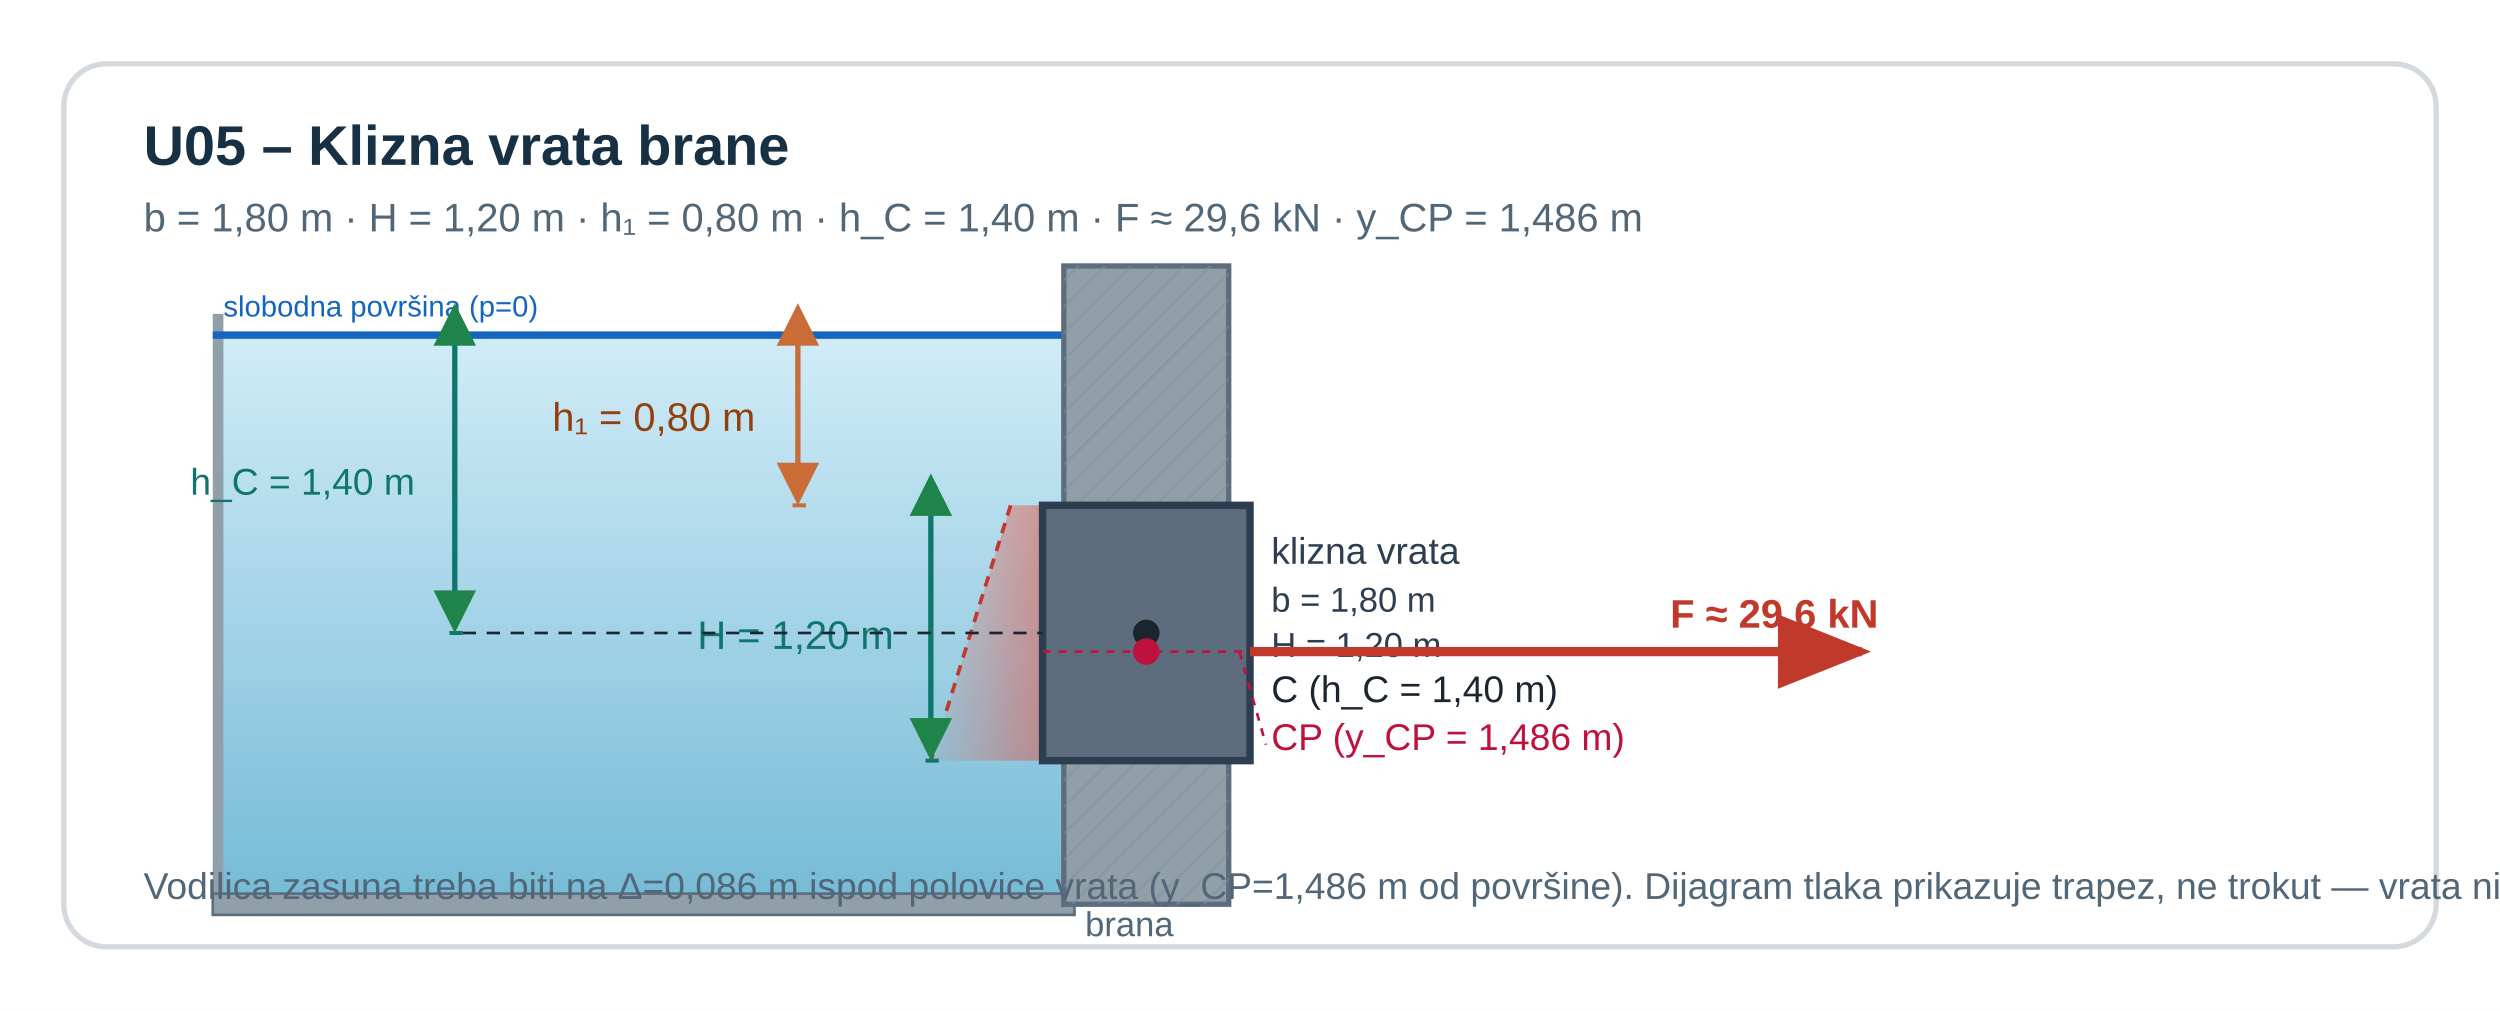
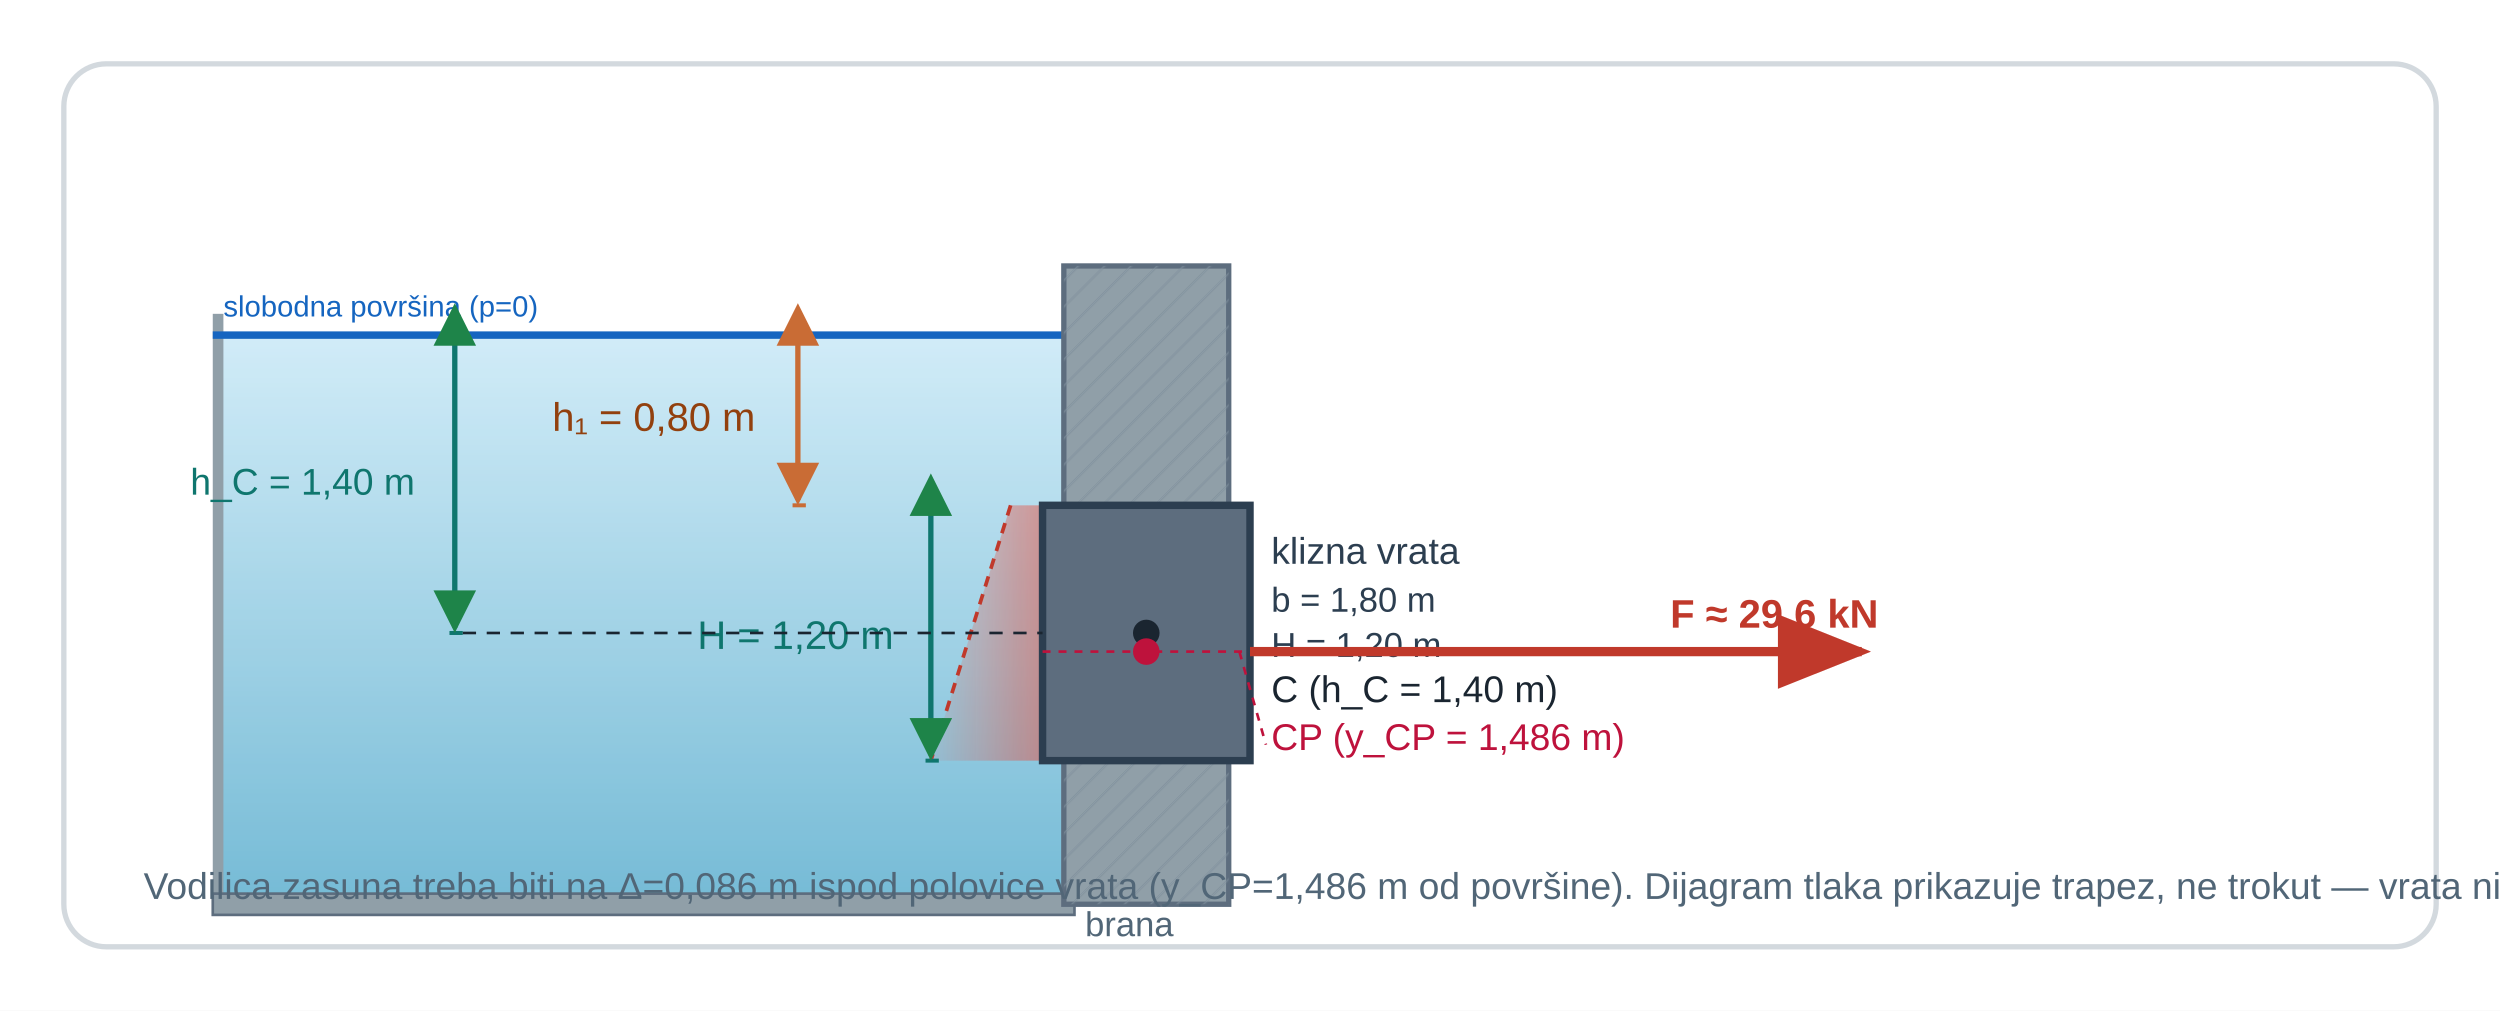
- <svg xmlns="http://www.w3.org/2000/svg" viewBox="0 0 940 380" role="img" aria-labelledby="u5bvT u5bvD" preserveAspectRatio="xMidYMid meet" style="display:block;width:100%;max-width:940px;height:auto;">
+ <svg xmlns="http://www.w3.org/2000/svg" viewBox="0 0 940 380" role="img" aria-labelledby="u05fbvb_u5bvT u05fbvb_u5bvD" preserveAspectRatio="xMidYMid meet" style="display:block;width:100%;max-width:940px;height:auto;">
  <defs>
-     <marker id="u5bvaR" markerWidth="10" markerHeight="8" refX="9" refY="4" orient="auto">
+     <marker id="u05fbvb_u5bvaR" markerWidth="10" markerHeight="8" refX="9" refY="4" orient="auto">
      <path d="M0,0 L0,8 L10,4 z" fill="#c0392b" />
    </marker>
-     <marker id="u5bvaDim" markerWidth="8" markerHeight="8" refX="7" refY="4" orient="auto">
+     <marker id="u05fbvb_u5bvaDim" markerWidth="8" markerHeight="8" refX="7" refY="4" orient="auto">
      <path d="M0,0 L0,8 L8,4 z" fill="#c96c35" />
    </marker>
-     <marker id="u5bvaDimL" markerWidth="8" markerHeight="8" refX="1" refY="4" orient="auto-start-reverse">
+     <marker id="u05fbvb_u5bvaDimL" markerWidth="8" markerHeight="8" refX="1" refY="4" orient="auto-start-reverse">
      <path d="M0,0 L0,8 L8,4 z" fill="#c96c35" />
    </marker>
-     <marker id="u5bvaG" markerWidth="8" markerHeight="8" refX="7" refY="4" orient="auto">
+     <marker id="u05fbvb_u5bvaG" markerWidth="8" markerHeight="8" refX="7" refY="4" orient="auto">
      <path d="M0,0 L0,8 L8,4 z" fill="#1e8449" />
    </marker>
-     <marker id="u5bvaGL" markerWidth="8" markerHeight="8" refX="1" refY="4" orient="auto-start-reverse">
+     <marker id="u05fbvb_u5bvaGL" markerWidth="8" markerHeight="8" refX="1" refY="4" orient="auto-start-reverse">
      <path d="M0,0 L0,8 L8,4 z" fill="#1e8449" />
    </marker>
-     <linearGradient id="u5bvfl" x1="0" y1="0" x2="0" y2="1">
+     <linearGradient id="u05fbvb_u5bvfl" x1="0" y1="0" x2="0" y2="1">
      <stop offset="0%" stop-color="#c8e8f6" />
      <stop offset="100%" stop-color="#5baece" />
    </linearGradient>
-     <linearGradient id="u5bvpr" x1="1" y1="0" x2="0" y2="0">
+     <linearGradient id="u05fbvb_u5bvpr" x1="1" y1="0" x2="0" y2="0">
      <stop offset="0%" stop-color="#e74c3c" stop-opacity="0.58" />
      <stop offset="100%" stop-color="#e74c3c" stop-opacity="0.07" />
    </linearGradient>
-     <pattern id="u5bvconc" width="7" height="7" patternUnits="userSpaceOnUse" patternTransform="rotate(45)">
+     <pattern id="u05fbvb_u5bvconc" width="7" height="7" patternUnits="userSpaceOnUse" patternTransform="rotate(45)">
      <line x1="0" y1="0" x2="0" y2="7" stroke="#7a8a96" stroke-width="1.8" />
    </pattern>
  </defs>
  <rect width="940" height="380" fill="#ffffff" />
  <rect x="24" y="24" width="892" height="332" rx="16" fill="#ffffff" stroke="#d3d9de" stroke-width="2" />
-   <text x="54" y="62" font-family="'Segoe UI',Arial,sans-serif" font-size="21" font-weight="700" fill="#173043">U05 – Klizna vrata brane</text>
-   <text x="54" y="87" font-family="'Segoe UI',Arial,sans-serif" font-size="15" fill="#516677">b = 1,80 m · H = 1,20 m · h₁ = 0,80 m · h_C = 1,40 m · F ≈ 29,6 kN · y_CP = 1,486 m</text>
-   <rect x="82" y="126" width="318" height="210" fill="url(#u5bvfl)" opacity="0.83" />
+   <rect x="82" y="126" width="318" height="210" fill="url(#u05fbvb_u5bvfl)" opacity="0.83" />
  <rect x="80" y="118" width="4" height="224" fill="#909fa8" />
  <rect x="80" y="336" width="324" height="8" fill="#909fa8" stroke="#5d6d7e" stroke-width="1" />
  <line x1="80" y1="126" x2="402" y2="126" stroke="#1565c0" stroke-width="2.8" />
  <text x="84" y="119" font-family="'Segoe UI',Arial,sans-serif" font-size="11" fill="#1565c0">slobodna površina (p=0)</text>
  <rect x="400" y="100" width="62" height="240" fill="#909fa8" stroke="#5d6d7e" stroke-width="2" />
-   <rect x="400" y="100" width="62" height="240" fill="url(#u5bvconc)" opacity="0.50" />
+   <rect x="400" y="100" width="62" height="240" fill="url(#u05fbvb_u5bvconc)" opacity="0.50" />
  <text x="408" y="352" font-family="'Segoe UI',Arial,sans-serif" font-size="13" fill="#516677">brana</text>
-   <polygon points="400,190 380,190 350,286 400,286" fill="url(#u5bvpr)" />
+   <polygon points="400,190 380,190 350,286 400,286" fill="url(#u05fbvb_u5bvpr)" />
  <line x1="380" y1="190" x2="350" y2="286" stroke="#c0392b" stroke-width="1.4" stroke-dasharray="4,3" />
  <rect x="392" y="190" width="78" height="96" fill="#5D6D7E" stroke="#2C3E50" stroke-width="2.8" />
  <text x="478" y="212" font-family="'Segoe UI',Arial,sans-serif" font-size="14" fill="#2C3E50">klizna vrata</text>
  <text x="478" y="230" font-family="'Segoe UI',Arial,sans-serif" font-size="13" fill="#2C3E50">b = 1,80 m</text>
  <text x="478" y="247" font-family="'Segoe UI',Arial,sans-serif" font-size="13" fill="#2C3E50">H = 1,20 m</text>
  <line x1="298" y1="126" x2="303" y2="126" stroke="#c96c35" stroke-width="1.5" />
  <line x1="298" y1="190" x2="303" y2="190" stroke="#c96c35" stroke-width="1.5" />
-   <line x1="300" y1="128" x2="300" y2="188" stroke="#c96c35" stroke-width="2.0" marker-start="url(#u5bvaDimL)" marker-end="url(#u5bvaDim)" />
+   <line x1="300" y1="128" x2="300" y2="188" stroke="#c96c35" stroke-width="2.0" marker-start="url(#u05fbvb_u5bvaDimL)" marker-end="url(#u05fbvb_u5bvaDim)" />
  <text x="284" y="162" font-family="'Segoe UI',Arial,sans-serif" font-size="15" fill="#92400e" text-anchor="end">h₁ = 0,80 m</text>
  <line x1="348" y1="190" x2="353" y2="190" stroke="#0f766e" stroke-width="1.5" />
  <line x1="348" y1="286" x2="353" y2="286" stroke="#0f766e" stroke-width="1.5" />
-   <line x1="350" y1="192" x2="350" y2="284" stroke="#0f766e" stroke-width="2.0" marker-start="url(#u5bvaGL)" marker-end="url(#u5bvaG)" />
+   <line x1="350" y1="192" x2="350" y2="284" stroke="#0f766e" stroke-width="2.0" marker-start="url(#u05fbvb_u5bvaGL)" marker-end="url(#u05fbvb_u5bvaG)" />
  <text x="336" y="244" font-family="'Segoe UI',Arial,sans-serif" font-size="15" fill="#0f766e" text-anchor="end">H = 1,20 m</text>
  <line x1="169" y1="126" x2="174" y2="126" stroke="#0f766e" stroke-width="1.5" />
  <line x1="169" y1="238" x2="174" y2="238" stroke="#0f766e" stroke-width="1.5" />
-   <line x1="171" y1="128" x2="171" y2="236" stroke="#0f766e" stroke-width="2.0" marker-start="url(#u5bvaGL)" marker-end="url(#u5bvaG)" />
+   <line x1="171" y1="128" x2="171" y2="236" stroke="#0f766e" stroke-width="2.0" marker-start="url(#u05fbvb_u5bvaGL)" marker-end="url(#u05fbvb_u5bvaG)" />
  <text x="156" y="186" font-family="'Segoe UI',Arial,sans-serif" font-size="14" fill="#0f766e" text-anchor="end">h_C = 1,40 m</text>
  <line x1="174" y1="238" x2="392" y2="238" stroke="#1a2530" stroke-width="1.0" stroke-dasharray="5 4" />
  <circle cx="431" cy="238" r="5" fill="#1a2530" />
  <text x="478" y="264" font-family="'Segoe UI',Arial,sans-serif" font-size="14" fill="#1a2530">C  (h_C = 1,40 m)</text>
  <line x1="392" y1="245" x2="470" y2="245" stroke="#be123c" stroke-width="1.0" stroke-dasharray="3 3" />
  <circle cx="431" cy="245" r="5" fill="#be123c" />
  <text x="478" y="282" font-family="'Segoe UI',Arial,sans-serif" font-size="14" fill="#be123c">CP  (y_CP = 1,486 m)</text>
  <line x1="466" y1="245" x2="476" y2="280" stroke="#be123c" stroke-width="1.0" stroke-dasharray="3 3" />
-   <line x1="470" y1="245" x2="700" y2="245" stroke="#c0392b" stroke-width="3.5" marker-end="url(#u5bvaR)" />
+   <line x1="470" y1="245" x2="700" y2="245" stroke="#c0392b" stroke-width="3.5" marker-end="url(#u05fbvb_u5bvaR)" />
  <text x="628" y="236" font-family="'Segoe UI',Arial,sans-serif" font-size="15" font-weight="700" fill="#c0392b">F ≈ 29,6 kN</text>
  <text x="54" y="338" font-family="'Segoe UI',Arial,sans-serif" font-size="14" fill="#516677">Vodilica zasuna treba biti na Δ=0,086 m ispod polovice vrata (y_CP=1,486 m od površine). Dijagram tlaka prikazuje trapez, ne trokut — vrata nisu pri površini.</text>
</svg>
